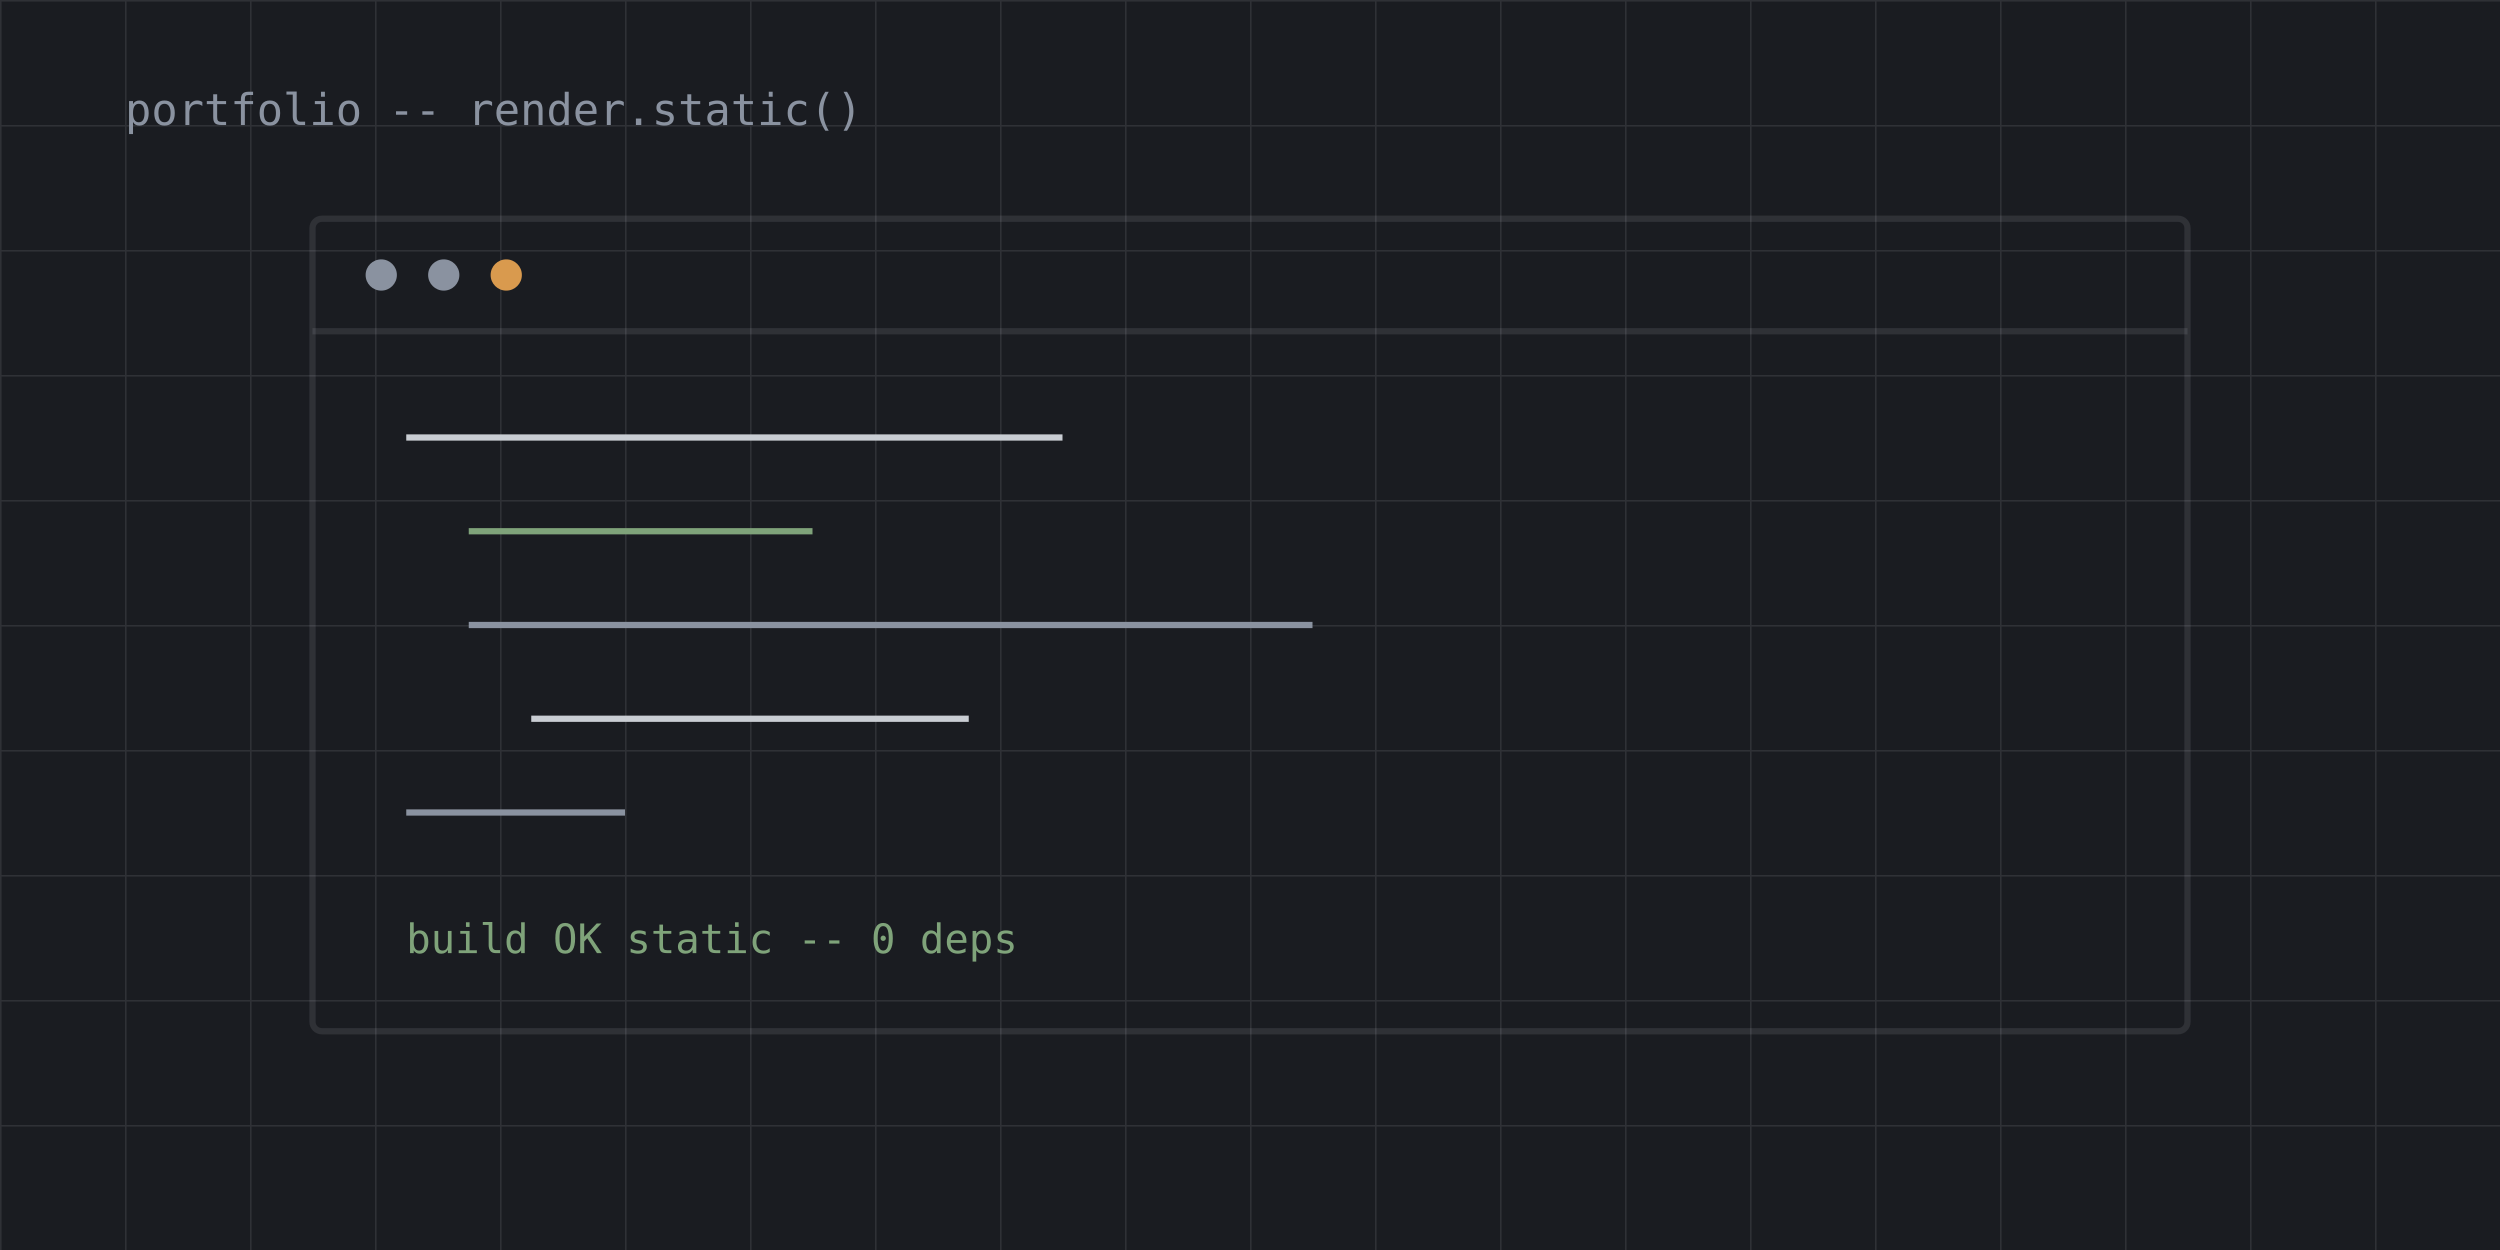
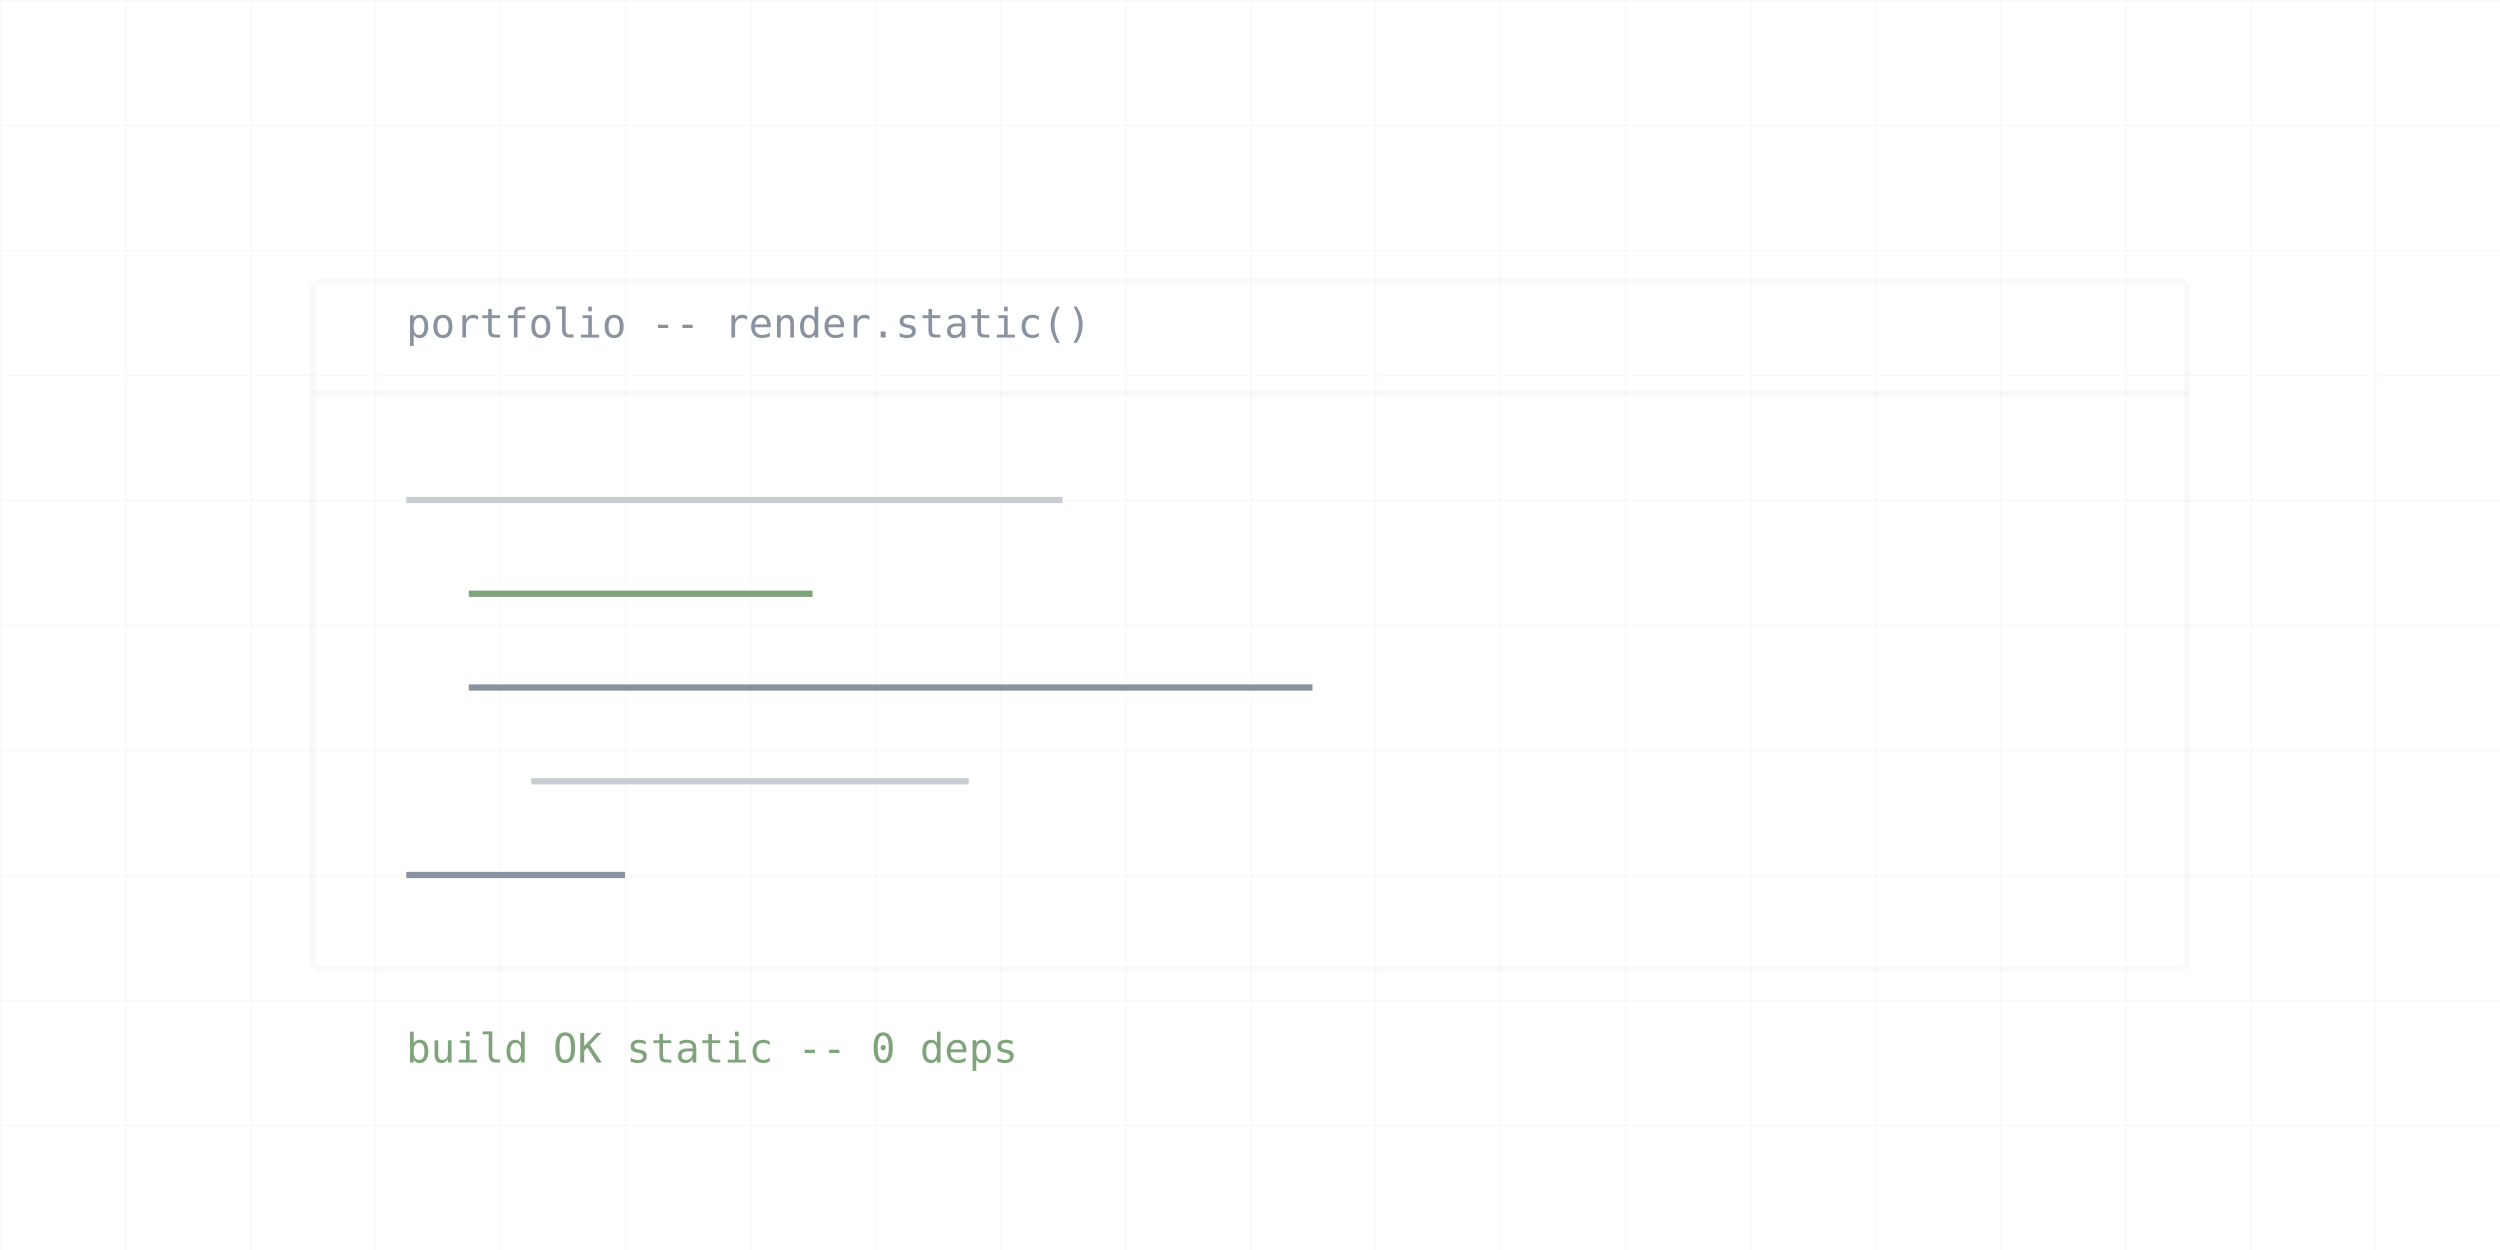
- <svg xmlns="http://www.w3.org/2000/svg" width="800" height="400">
-   <rect width="800" height="400" fill="#1a1c21" />
+ <svg xmlns="http://www.w3.org/2000/svg" viewBox="0 0 800 400" preserveAspectRatio="xMidYMid meet">
  <defs>
    <pattern id="g4" width="40" height="40" patternUnits="userSpaceOnUse">
      <path d="M 40 0 L 0 0 0 40" fill="none" stroke="rgba(201,205,211,0.12)" stroke-width="1" />
    </pattern>
  </defs>
  <rect width="800" height="400" fill="url(#g4)" />
-   <rect x="100" y="70" width="600" height="260" rx="3" fill="none" stroke="rgba(201,205,211,0.12)" stroke-width="2" />
-   <line x1="100" y1="106" x2="700" y2="106" stroke="rgba(201,205,211,0.12)" stroke-width="2" />
-   <circle cx="122" cy="88" r="5" fill="#8a92a0" />
-   <circle cx="142" cy="88" r="5" fill="#8a92a0" />
-   <circle cx="162" cy="88" r="5" fill="#d99a4e" />
-   <line x1="130" y1="140" x2="340" y2="140" stroke="#c9cdd3" stroke-width="2" />
-   <line x1="150" y1="170" x2="260" y2="170" stroke="#7fa37a" stroke-width="2" />
-   <line x1="150" y1="200" x2="420" y2="200" stroke="#8a92a0" stroke-width="2" />
-   <line x1="170" y1="230" x2="310" y2="230" stroke="#c9cdd3" stroke-width="2" />
-   <line x1="130" y1="260" x2="200" y2="260" stroke="#8a92a0" stroke-width="2" />
-   <text x="130" y="305" fill="#7fa37a" font-family="Cascadia Code, monospace" font-size="13">build OK static -- 0 deps</text>
-   <text x="40" y="40" fill="#8a92a0" font-family="Cascadia Code, monospace" font-size="14">portfolio -- render.static()</text>
+   <rect x="100" y="90" width="600" height="220" rx="3" fill="none" stroke="rgba(201,205,211,0.12)" stroke-width="2" />
+   <line x1="100" y1="126" x2="700" y2="126" stroke="rgba(201,205,211,0.12)" stroke-width="2" />
+   <line x1="130" y1="160" x2="340" y2="160" stroke="#c9cdd3" stroke-width="2" />
+   <line x1="150" y1="190" x2="260" y2="190" stroke="#7fa37a" stroke-width="2" />
+   <line x1="150" y1="220" x2="420" y2="220" stroke="#8a92a0" stroke-width="2" />
+   <line x1="170" y1="250" x2="310" y2="250" stroke="#c9cdd3" stroke-width="2" />
+   <line x1="130" y1="280" x2="200" y2="280" stroke="#8a92a0" stroke-width="2" />
+   <text x="130" y="108" fill="#8a92a0" font-family="Cascadia Code, monospace" font-size="13">portfolio -- render.static()</text>
+   <text x="130" y="340" fill="#7fa37a" font-family="Cascadia Code, monospace" font-size="13">build OK static -- 0 deps</text>
</svg>
